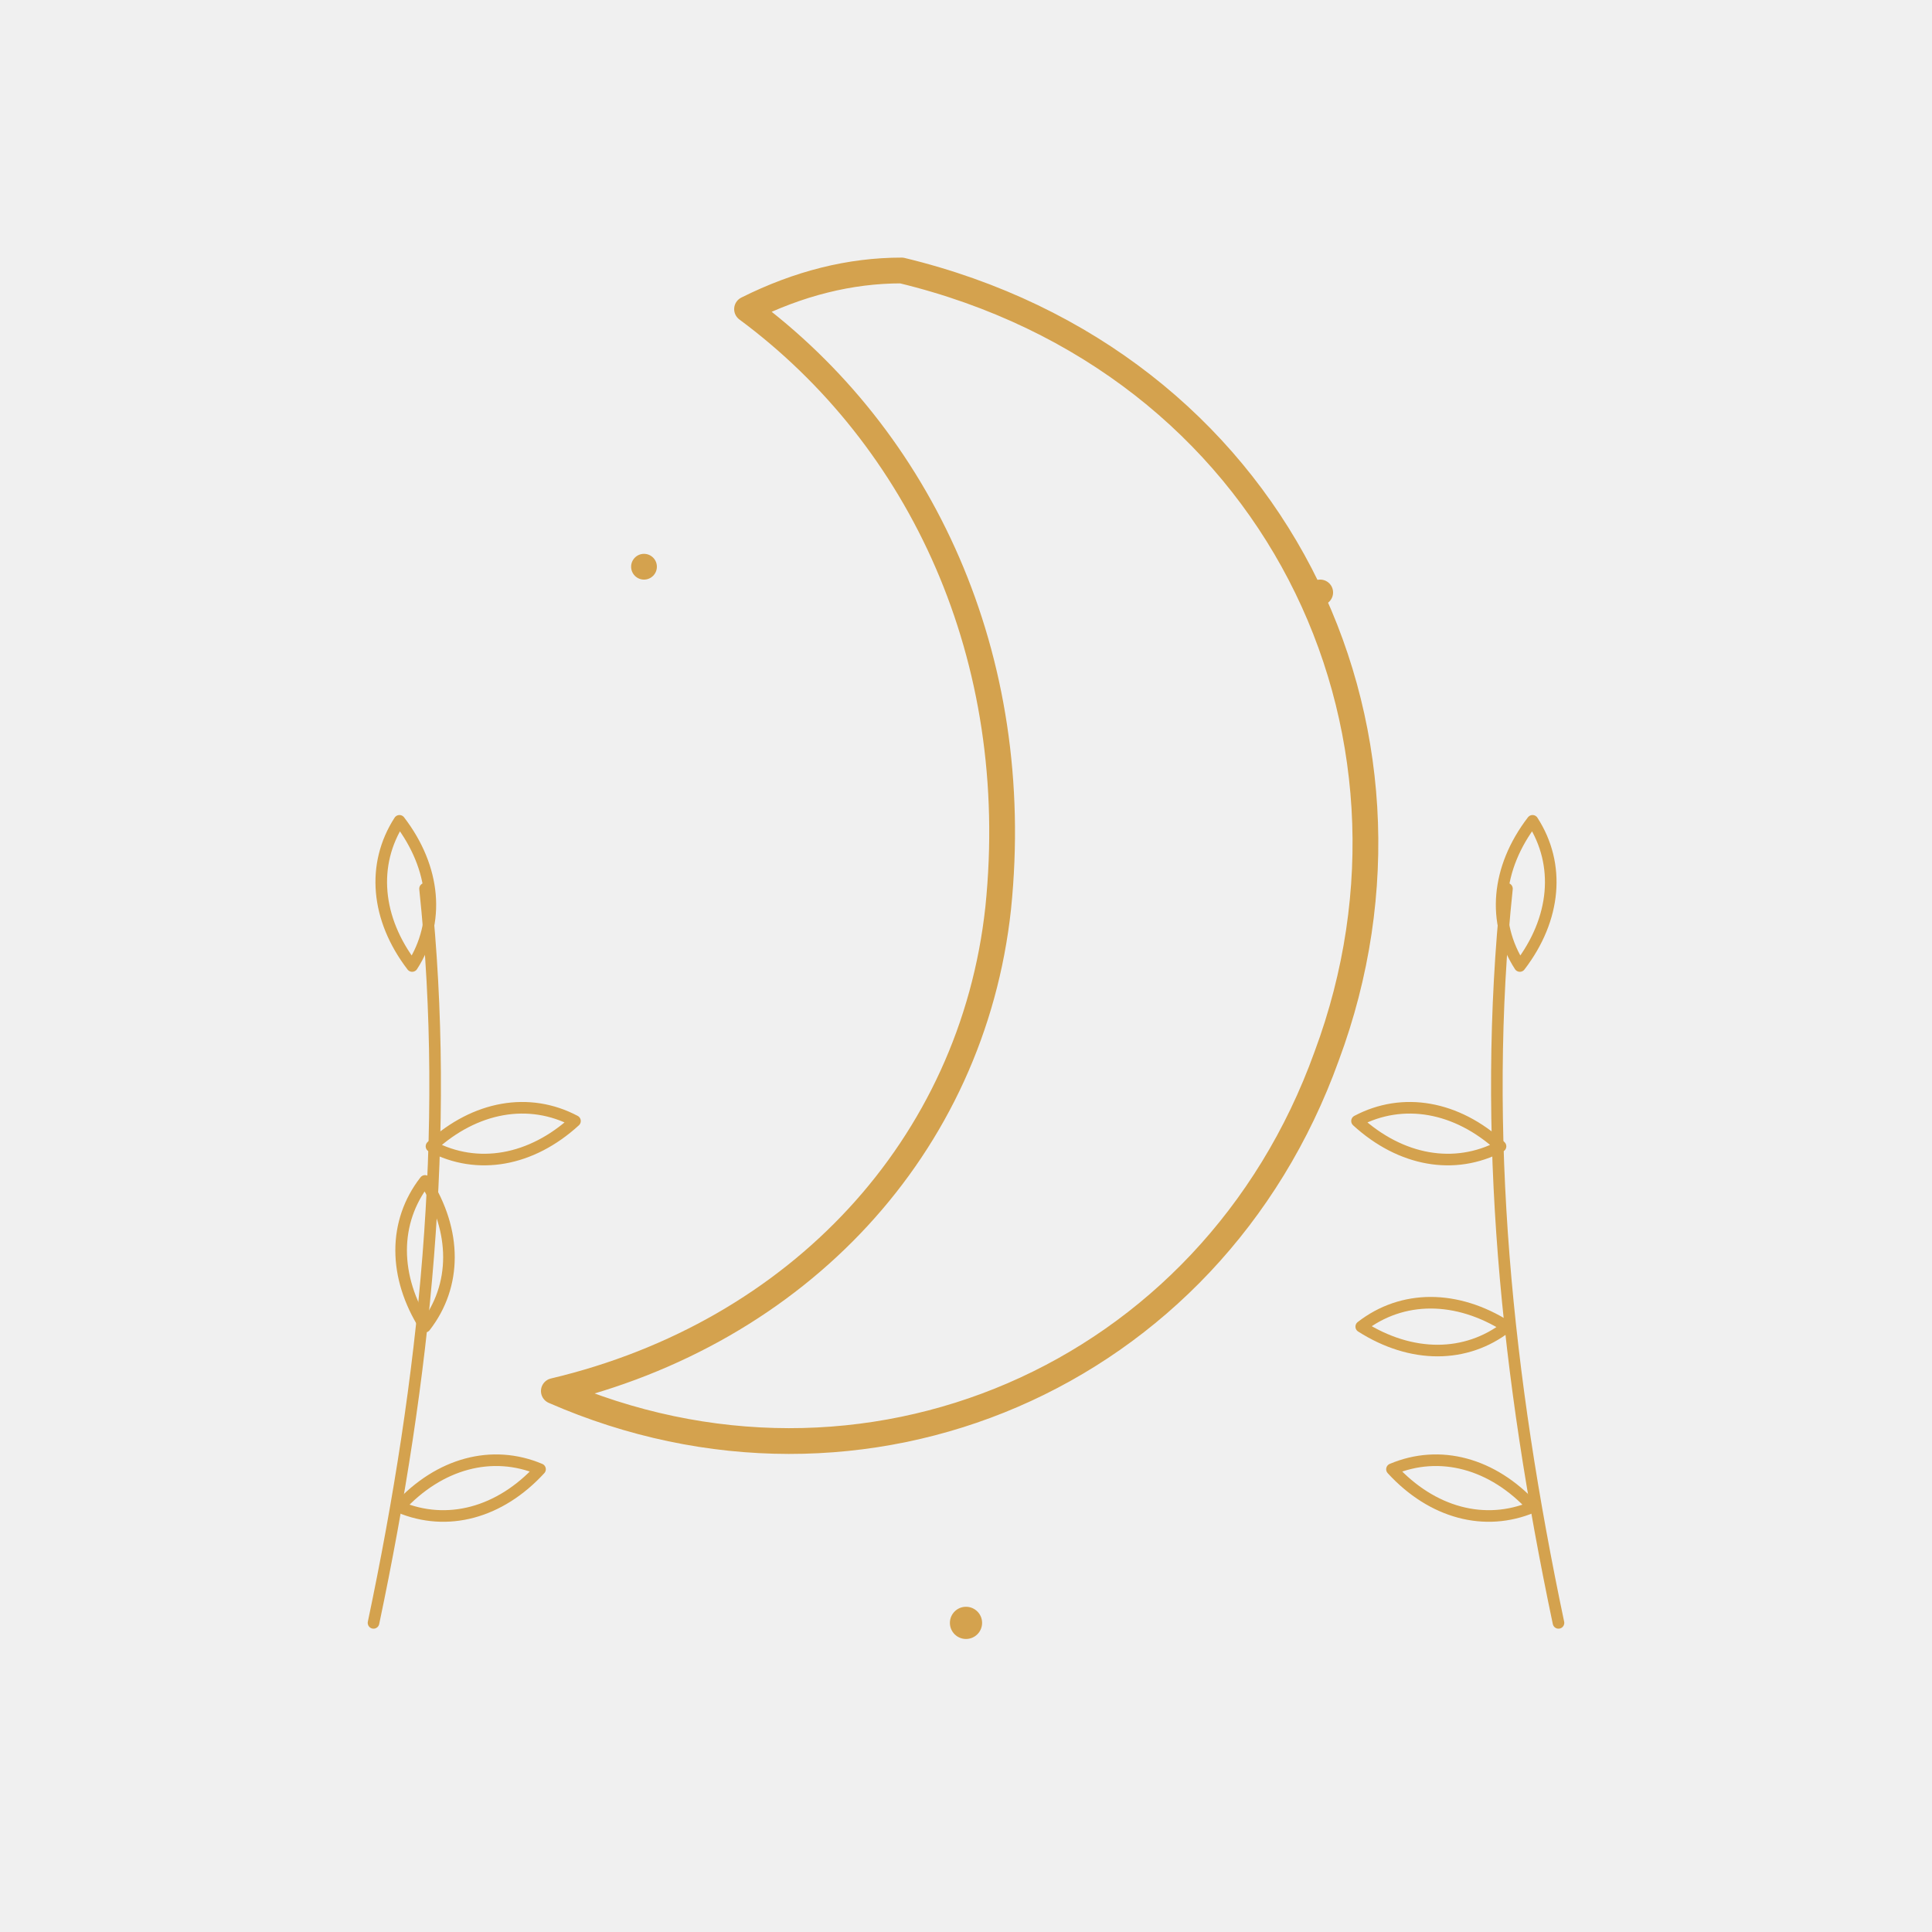
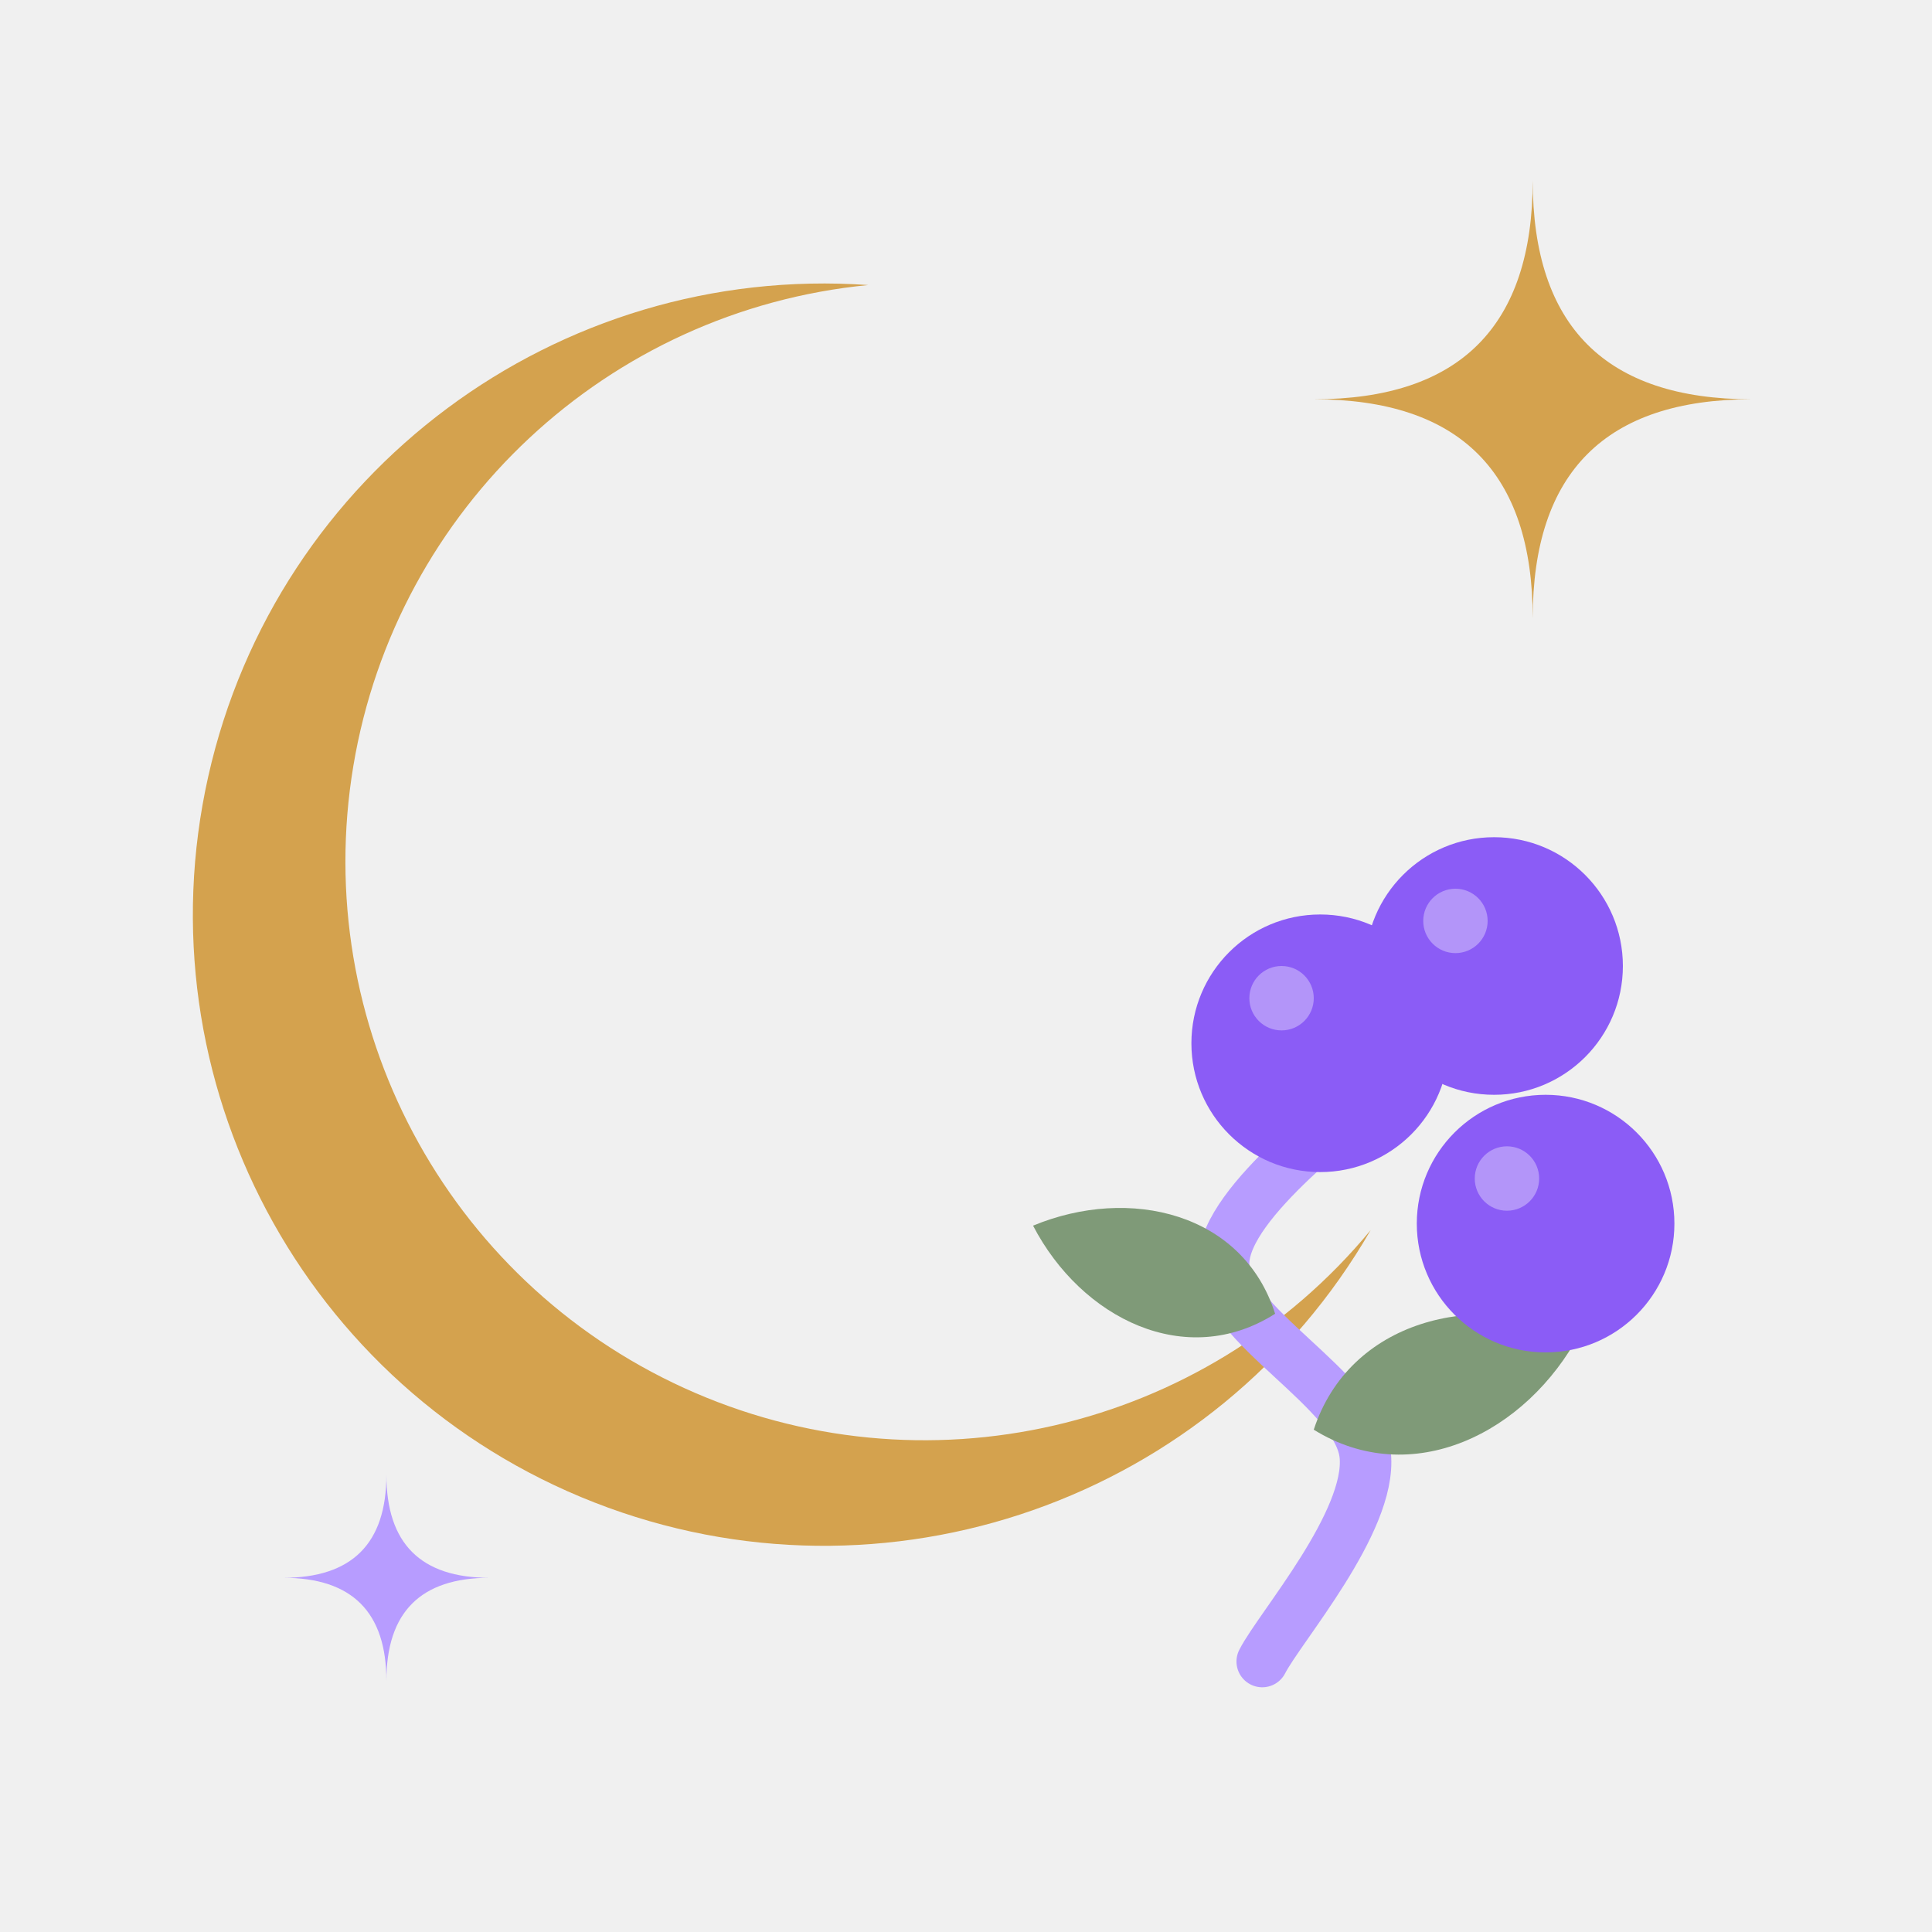
<svg xmlns="http://www.w3.org/2000/svg" viewBox="0 0 300 300" role="img" aria-labelledby="t d">
-   <g fill="none" stroke-linecap="round" stroke-linejoin="round" stroke="#d4a24e">
-     <path d="M140 42 C198 56 225 113 206 164 C188 214 134 237 86 216 C124 207 151 178 155 141 C159 102 143 68 116 48 C124 44 132 42 140 42z" stroke-width="4" />
-     <g stroke-width="1.8">
-       <path d="M58 252 C66 214 70 176 66 138" />
-       <g transform="translate(64,150) rotate(-50)">
-         <path d="M0 0 C8 -1 14 -7 16 -16 C8 -15 2 -9 0 0 Z" />
-       </g>
-       <g transform="translate(67,178) rotate(35)">
-         <path d="M0 0 C8 -1 14 -7 16 -16 C8 -15 2 -9 0 0 Z" />
-       </g>
-       <g transform="translate(66,206) rotate(-45)">
-         <path d="M0 0 C8 -1 14 -7 16 -16 C8 -15 2 -9 0 0 Z" />
-       </g>
-       <g transform="translate(62,234) rotate(30)">
-         <path d="M0 0 C8 -1 14 -7 16 -16 C8 -15 2 -9 0 0 Z" />
-       </g>
-       <path d="M242 252 C234 214 230 176 234 138" />
-       <g transform="translate(236,150) rotate(50)">
-         <path d="M0 0 C-8 -1 -14 -7 -16 -16 C-8 -15 -2 -9 0 0 Z" />
-       </g>
-       <g transform="translate(233,178) rotate(-35)">
-         <path d="M0 0 C-8 -1 -14 -7 -16 -16 C-8 -15 -2 -9 0 0 Z" />
-       </g>
-       <g transform="translate(234,206) rotate(-45)">
-         <path d="M0 0 C-8 -1 -14 -7 -16 -16 C-8 -15 -2 -9 0 0 Z" />
-       </g>
-       <g transform="translate(238,234) rotate(-30)">
-         <path d="M0 0 C-8 -1 -14 -7 -16 -16 C-8 -15 -2 -9 0 0 Z" />
-       </g>
-     </g>
-     <g fill="#d4a24e" stroke="none">
-       <circle cx="150" cy="252" r="2.5" />
-       <circle cx="100" cy="88" r="2" />
-       <circle cx="205" cy="92" r="2" />
-     </g>
-   </g>
+   <path d="M51.9,-83.1 A98,98 0 1 0 51.9,83.1 A89.9,89.9 0 1 1 51.9,-83.1Z" transform="translate(128,142) rotate(-28)" fill="#d4a24e" />
+   <path d="M196,258 C198.7,252.7 213,236.3 212,226 C211,215.7 189.7,205.7 190,196 C190.3,186.3 210,172.7 214,168" fill="none" stroke="#b79cff" stroke-width="8" stroke-linecap="round" />
+   <path d="M0,0 C11,-14 30.8,-11.9 44,0 C30.8,11.9 11,14 0,0Z" transform="translate(204,222) rotate(-20)" fill="#7f9a78" />
+   <path d="M0,0 C10,-13 28,-11 40,0 C28,11 10,13 0,0Z" transform="translate(198,204) rotate(200)" fill="#7f9a78" />
+   <circle cx="232" cy="150" r="20" fill="#8b5cf6" />
+   <circle cx="226" cy="143" r="5" fill="#fff" fill-opacity=".35" />
+   <circle cx="205" cy="162" r="20" fill="#8b5cf6" />
+   <circle cx="199" cy="155" r="5" fill="#fff" fill-opacity=".35" />
+   <circle cx="240" cy="190" r="20" fill="#8b5cf6" />
+   <circle cx="234" cy="183" r="5" fill="#fff" fill-opacity=".35" />
+   <path d="M0,-34 Q0,0 34,0 Q0,0 0,34 Q0,0 -34,0 Q0,0 0,-34Z" transform="translate(238,62)" fill="#d4a24e" />
+   <path d="M0,-16 Q0,0 16,0 Q0,0 0,16 Q0,0 -16,0 Q0,0 0,-16Z" transform="translate(60,245)" fill="#b79cff" />
</svg>
